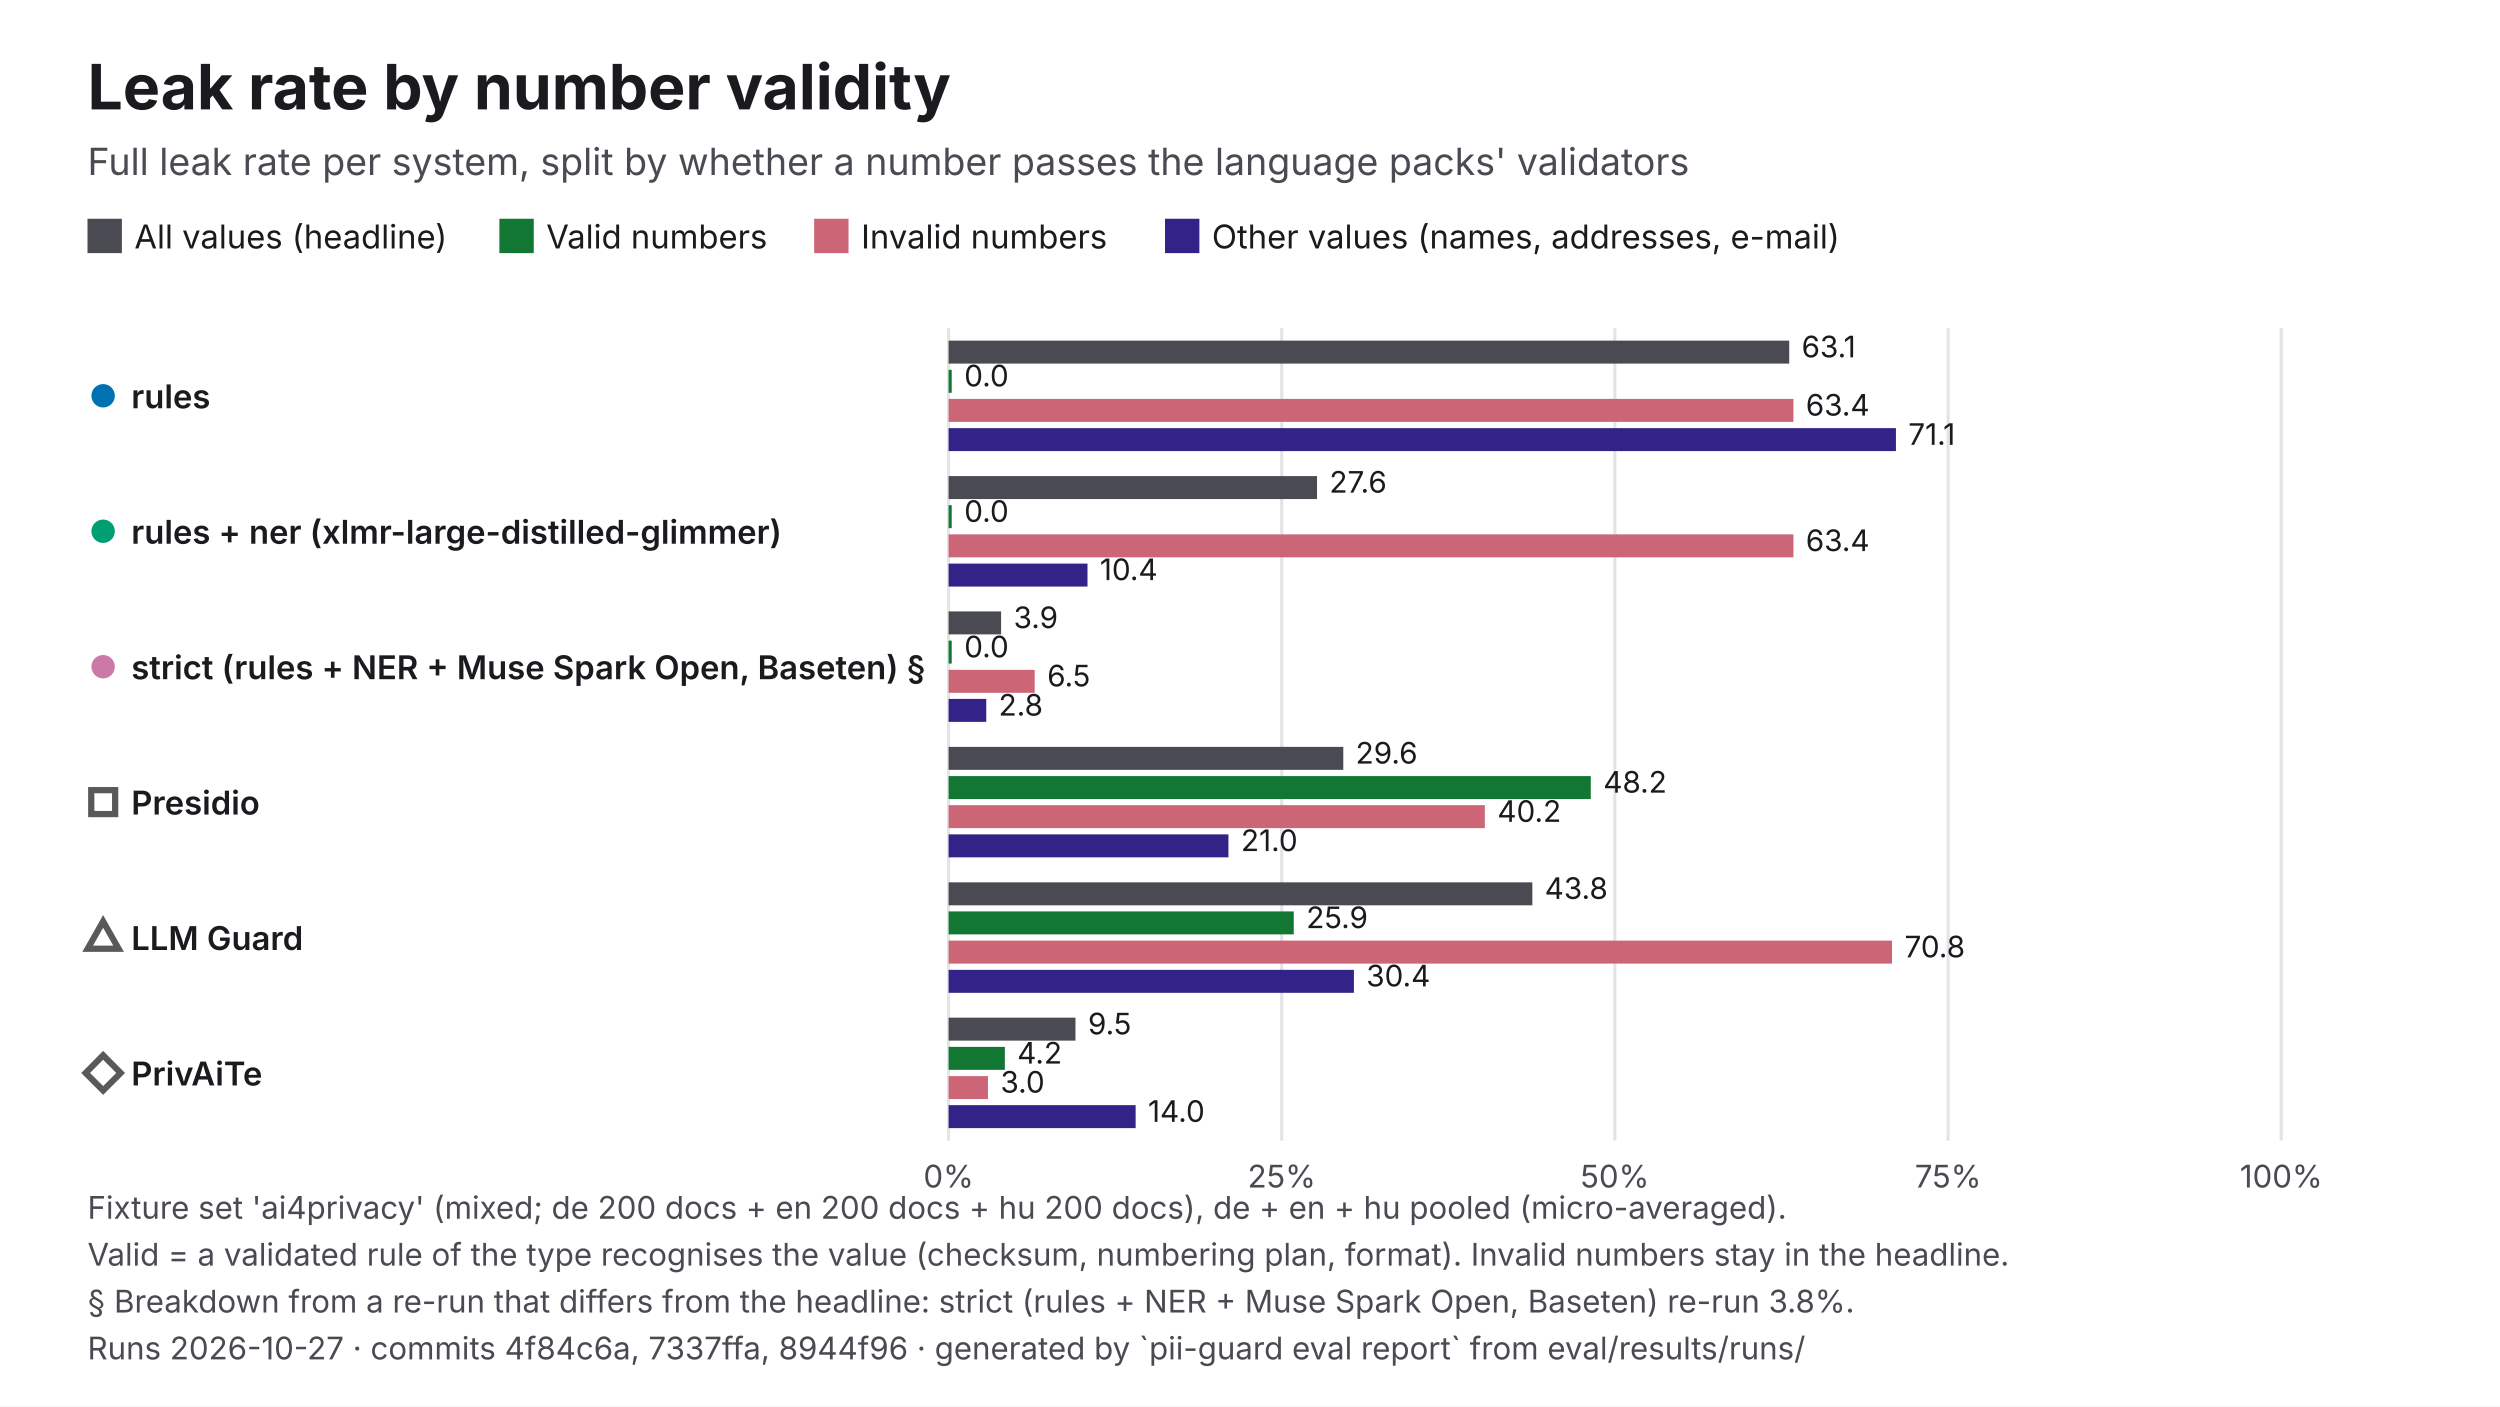
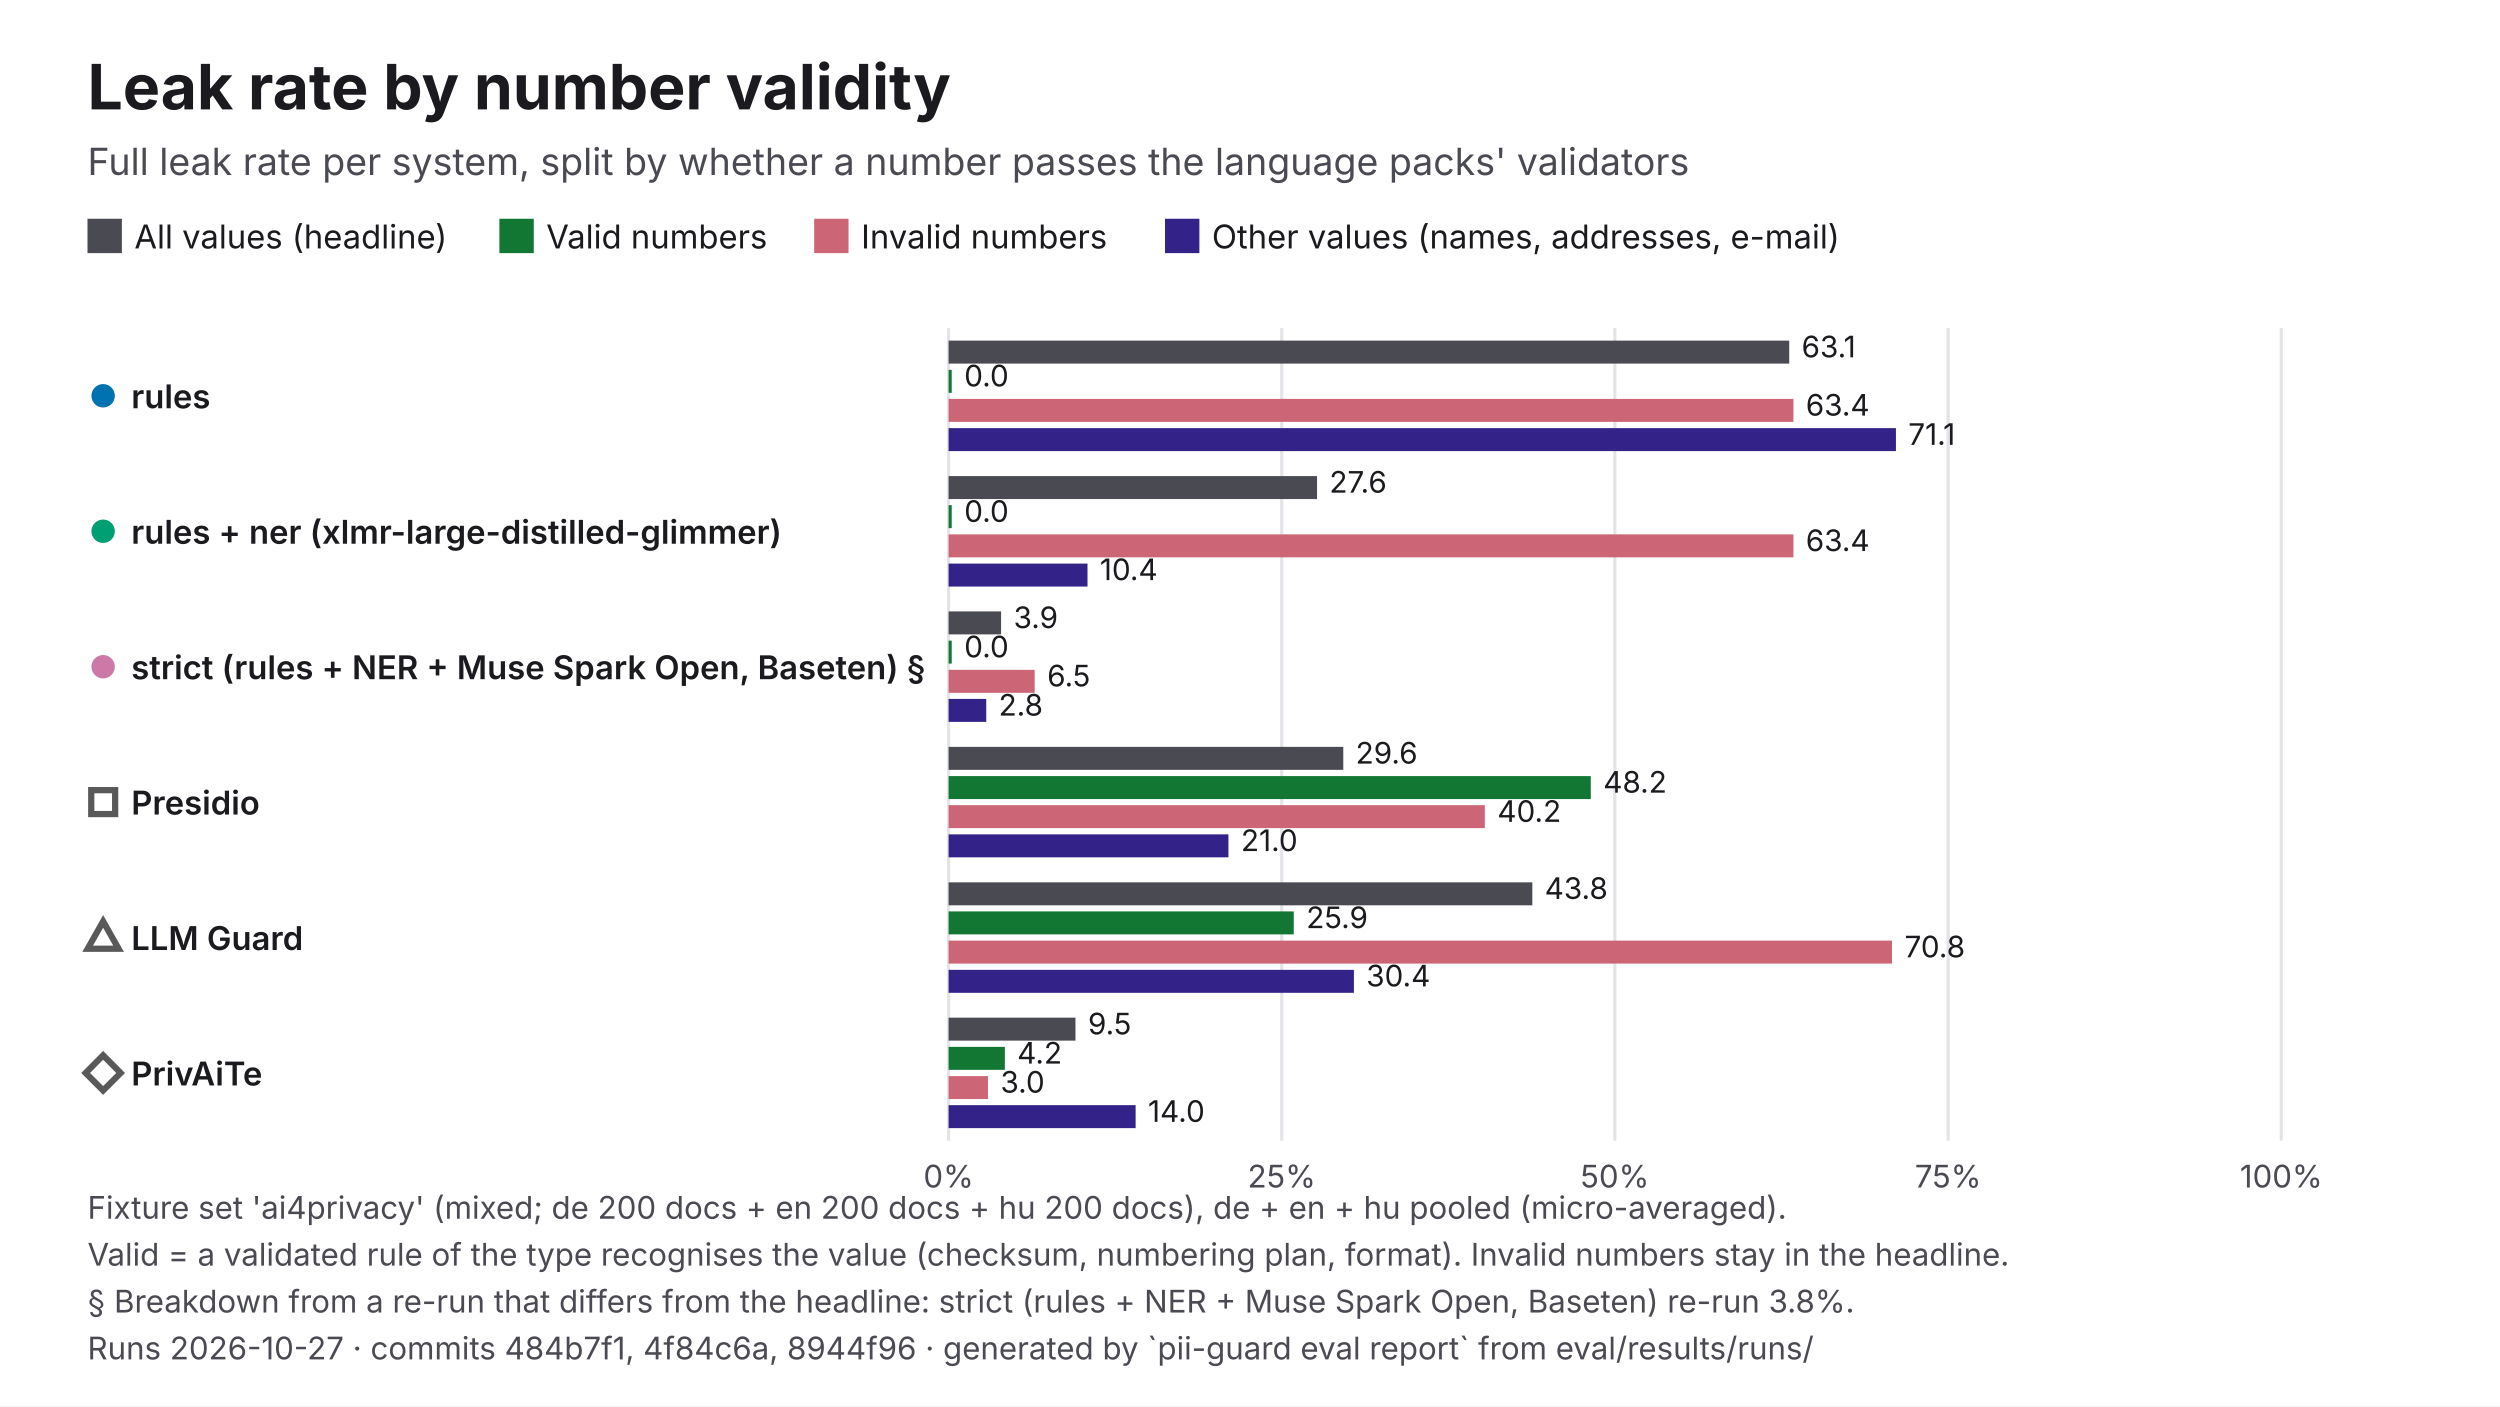
<svg xmlns="http://www.w3.org/2000/svg" viewBox="0 0 1600 900" width="1600" height="900" role="img" aria-labelledby="t d" font-family="Inter, 'Helvetica Neue', Helvetica, Arial, sans-serif">
  <rect width="1600" height="900" fill="#FFFFFF" />
  <text x="56" y="70" font-size="40" fill="#1B1B1F" font-weight="700">Leak rate by number validity</text>
  <text x="56" y="112" font-size="24" fill="#4A4A52">Full leak rate per system, split by whether a number passes the language packs' validators</text>
  <rect x="56" y="140" width="22" height="22" fill="#4A4A52" />
  <text x="86" y="159" font-size="21" fill="#1B1B1F">All values (headline)</text>
  <rect x="319.61" y="140" width="22" height="22" fill="#117733" />
  <text x="349.6" y="159" font-size="21" fill="#1B1B1F">Valid numbers</text>
  <rect x="521.06" y="140" width="22" height="22" fill="#CC6677" />
  <text x="551.1" y="159" font-size="21" fill="#1B1B1F">Invalid numbers</text>
  <rect x="745.61" y="140" width="22" height="22" fill="#332288" />
  <text x="775.6" y="159" font-size="21" fill="#1B1B1F">Other values (names, addresses, e-mail)</text>
  <line x1="607.1" y1="210" x2="607.1" y2="730" stroke="#E3E3E8" stroke-width="2" />
  <text x="607.1" y="760" font-size="20" fill="#4A4A52" text-anchor="middle">0%</text>
  <line x1="820.3" y1="210" x2="820.3" y2="730" stroke="#E3E3E8" stroke-width="2" />
  <text x="820.3" y="760" font-size="20" fill="#4A4A52" text-anchor="middle">25%</text>
  <line x1="1033.5" y1="210" x2="1033.5" y2="730" stroke="#E3E3E8" stroke-width="2" />
  <text x="1033.5" y="760" font-size="20" fill="#4A4A52" text-anchor="middle">50%</text>
  <line x1="1246.8" y1="210" x2="1246.8" y2="730" stroke="#E3E3E8" stroke-width="2" />
  <text x="1246.8" y="760" font-size="20" fill="#4A4A52" text-anchor="middle">75%</text>
  <line x1="1460" y1="210" x2="1460" y2="730" stroke="#E3E3E8" stroke-width="2" />
  <text x="1460" y="760" font-size="20" fill="#4A4A52" text-anchor="middle">100%</text>
  <circle cx="66" cy="253.3" r="9" fill="#0072B2" stroke="#FFFFFF" stroke-width="3" />
  <text x="84" y="261.3" font-size="21" fill="#1B1B1F" font-weight="600">rules</text>
  <rect x="607.1" y="218" width="538" height="14.7" fill="#4A4A52" />
  <text x="1153" y="228.7" font-size="19" fill="#1B1B1F">63.1</text>
  <rect x="607.1" y="236.7" width="2" height="14.7" fill="#117733" />
  <text x="617.1" y="247.3" font-size="19" fill="#1B1B1F">0.0</text>
  <rect x="607.1" y="255.3" width="540.7" height="14.7" fill="#CC6677" />
  <text x="1155.7" y="266" font-size="19" fill="#1B1B1F">63.4</text>
  <rect x="607.1" y="274" width="606.3" height="14.7" fill="#332288" />
  <text x="1221.3" y="284.7" font-size="19" fill="#1B1B1F">71.1</text>
  <circle cx="66" cy="340" r="9" fill="#009E73" stroke="#FFFFFF" stroke-width="3" />
  <text x="84" y="348" font-size="21" fill="#1B1B1F" font-weight="600">rules + ner (xlmr-large-distilled-glimmer)</text>
  <rect x="607.1" y="304.7" width="235.8" height="14.7" fill="#4A4A52" />
  <text x="850.8" y="315.3" font-size="19" fill="#1B1B1F">27.6</text>
  <rect x="607.1" y="323.3" width="2" height="14.7" fill="#117733" />
  <text x="617.1" y="334" font-size="19" fill="#1B1B1F">0.0</text>
  <rect x="607.1" y="342" width="540.7" height="14.7" fill="#CC6677" />
  <text x="1155.7" y="352.7" font-size="19" fill="#1B1B1F">63.4</text>
  <rect x="607.1" y="360.7" width="88.9" height="14.7" fill="#332288" />
  <text x="703.9" y="371.3" font-size="19" fill="#1B1B1F">10.4</text>
  <circle cx="66" cy="426.7" r="9" fill="#CC79A7" stroke="#FFFFFF" stroke-width="3" />
  <text x="84" y="434.7" font-size="21" fill="#1B1B1F" font-weight="600">strict (rules + NER + Muse Spark Open, Baseten) §</text>
  <rect x="607.1" y="391.3" width="33.6" height="14.7" fill="#4A4A52" />
  <text x="648.7" y="402" font-size="19" fill="#1B1B1F">3.9</text>
  <rect x="607.1" y="410" width="2" height="14.7" fill="#117733" />
  <text x="617.1" y="420.7" font-size="19" fill="#1B1B1F">0.0</text>
  <rect x="607.1" y="428.7" width="55.1" height="14.7" fill="#CC6677" />
  <text x="670.2" y="439.3" font-size="19" fill="#1B1B1F">6.5</text>
  <rect x="607.1" y="447.3" width="24.1" height="14.7" fill="#332288" />
  <text x="639.1" y="458" font-size="19" fill="#1B1B1F">2.8</text>
  <rect x="58.4" y="505.7" width="15.3" height="15.3" fill="#FFFFFF" stroke="#595959" stroke-width="4" />
  <text x="84" y="521.3" font-size="21" fill="#1B1B1F" font-weight="600">Presidio</text>
  <rect x="607.1" y="478" width="252.6" height="14.7" fill="#4A4A52" />
  <text x="867.6" y="488.7" font-size="19" fill="#1B1B1F">29.6</text>
  <rect x="607.1" y="496.7" width="411" height="14.7" fill="#117733" />
  <text x="1026.1" y="507.3" font-size="19" fill="#1B1B1F">48.2</text>
  <rect x="607.1" y="515.3" width="343.2" height="14.7" fill="#CC6677" />
  <text x="958.3" y="526" font-size="19" fill="#1B1B1F">40.2</text>
  <rect x="607.1" y="534" width="179.1" height="14.7" fill="#332288" />
  <text x="794.2" y="544.7" font-size="19" fill="#1B1B1F">21.0</text>
  <polygon points="66,589.7 75.9,607.2 56.1,607.2" fill="#FFFFFF" stroke="#595959" stroke-width="4" />
  <text x="84" y="608" font-size="21" fill="#1B1B1F" font-weight="600">LLM Guard</text>
  <rect x="607.1" y="564.7" width="373.6" height="14.7" fill="#4A4A52" />
  <text x="988.6" y="575.3" font-size="19" fill="#1B1B1F">43.8</text>
  <rect x="607.1" y="583.3" width="220.9" height="14.7" fill="#117733" />
  <text x="836" y="594" font-size="19" fill="#1B1B1F">25.9</text>
  <rect x="607.1" y="602" width="603.8" height="14.7" fill="#CC6677" />
  <text x="1218.9" y="612.7" font-size="19" fill="#1B1B1F">70.8</text>
  <rect x="607.1" y="620.7" width="259.4" height="14.7" fill="#332288" />
  <text x="874.4" y="631.3" font-size="19" fill="#1B1B1F">30.4</text>
  <polygon points="66,675.4 77.2,686.7 66,697.9 54.8,686.7" fill="#FFFFFF" stroke="#595959" stroke-width="4" />
  <text x="84" y="694.7" font-size="21" fill="#1B1B1F" font-weight="600">PrivAiTe</text>
  <rect x="607.1" y="651.3" width="81.2" height="14.7" fill="#4A4A52" />
  <text x="696.3" y="662" font-size="19" fill="#1B1B1F">9.5</text>
  <rect x="607.1" y="670" width="36" height="14.7" fill="#117733" />
  <text x="651" y="680.7" font-size="19" fill="#1B1B1F">4.2</text>
  <rect x="607.1" y="688.7" width="25.2" height="14.7" fill="#CC6677" />
  <text x="640.3" y="699.3" font-size="19" fill="#1B1B1F">3.0</text>
  <rect x="607.1" y="707.3" width="119.7" height="14.7" fill="#332288" />
  <text x="734.7" y="718" font-size="19" fill="#1B1B1F">14.0</text>
  <text x="56" y="780" font-size="20" fill="#4A4A52">Fixture set 'ai4privacy' (mixed; de 200 docs + en 200 docs + hu 200 docs), de + en + hu pooled (micro-averaged).</text>
  <text x="56" y="810" font-size="20" fill="#4A4A52">Valid = a validated rule of the type recognises the value (checksum, numbering plan, format). Invalid numbers stay in the headline.</text>
  <text x="56" y="840" font-size="20" fill="#4A4A52">§ Breakdown from a re-run that differs from the headline: strict (rules + NER + Muse Spark Open, Baseten) re-run 3.8%.</text>
-   <text x="56" y="870" font-size="20" fill="#4A4A52">Runs 2026-10-27 · commits 4f84c6a, 7337ffa, 8944f96 · generated by `pii-guard eval report` from eval/results/runs/</text>
+   <text x="56" y="870" font-size="20" fill="#4A4A52">Runs 2026-10-27 · commits 484b7f1, 4f84c6a, 8944f96 · generated by `pii-guard eval report` from eval/results/runs/</text>
</svg>
